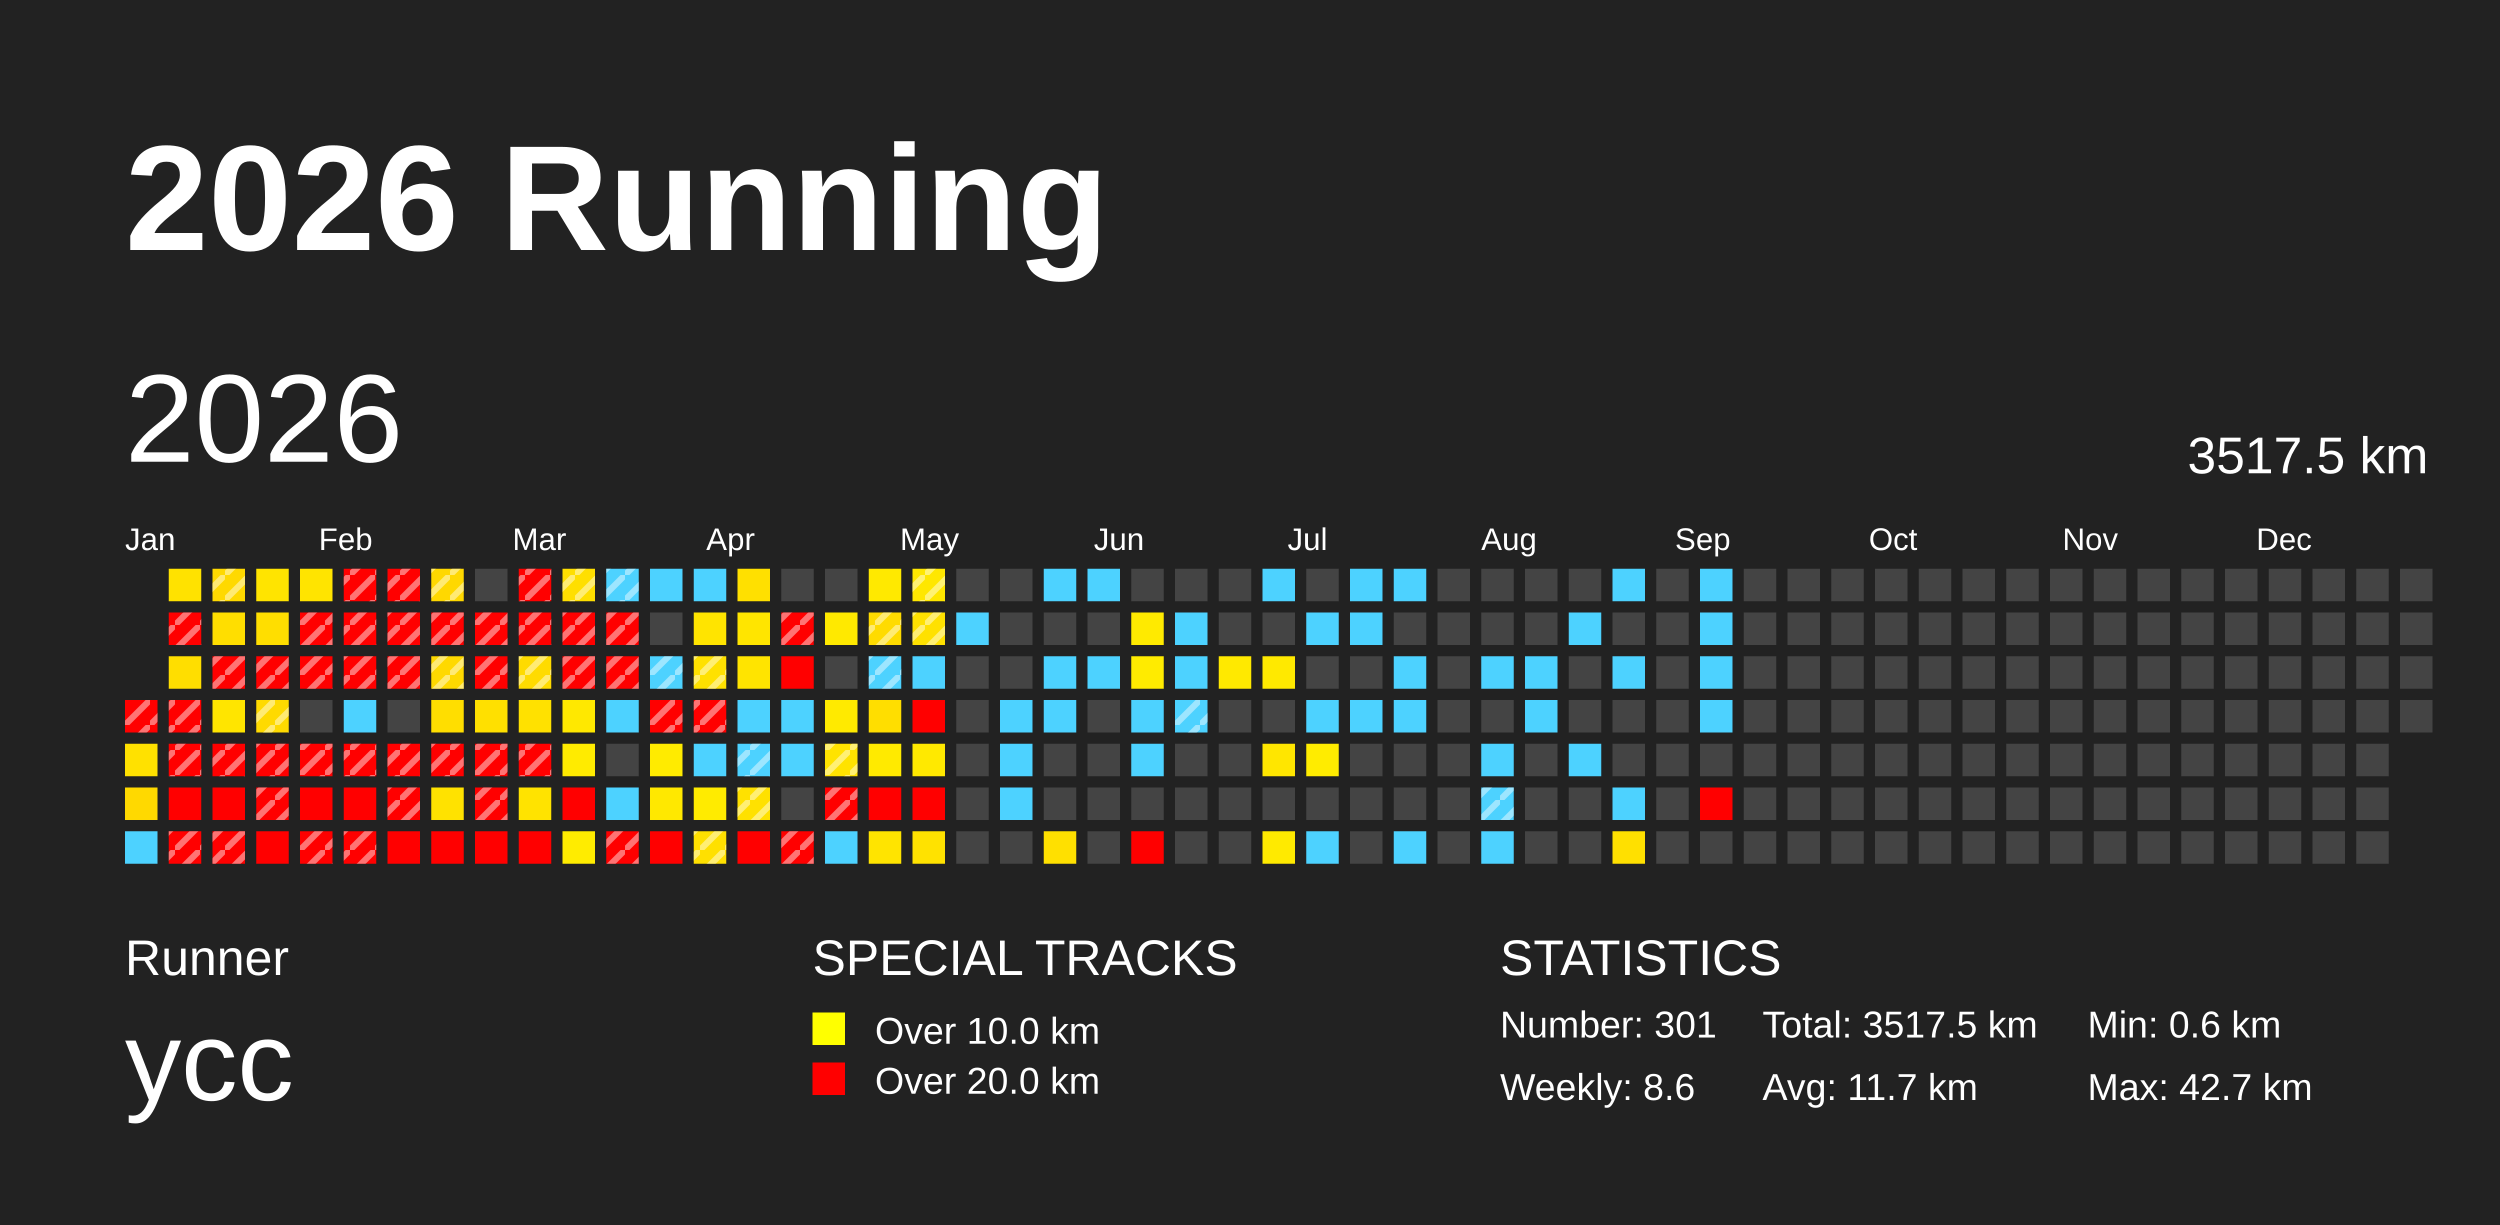
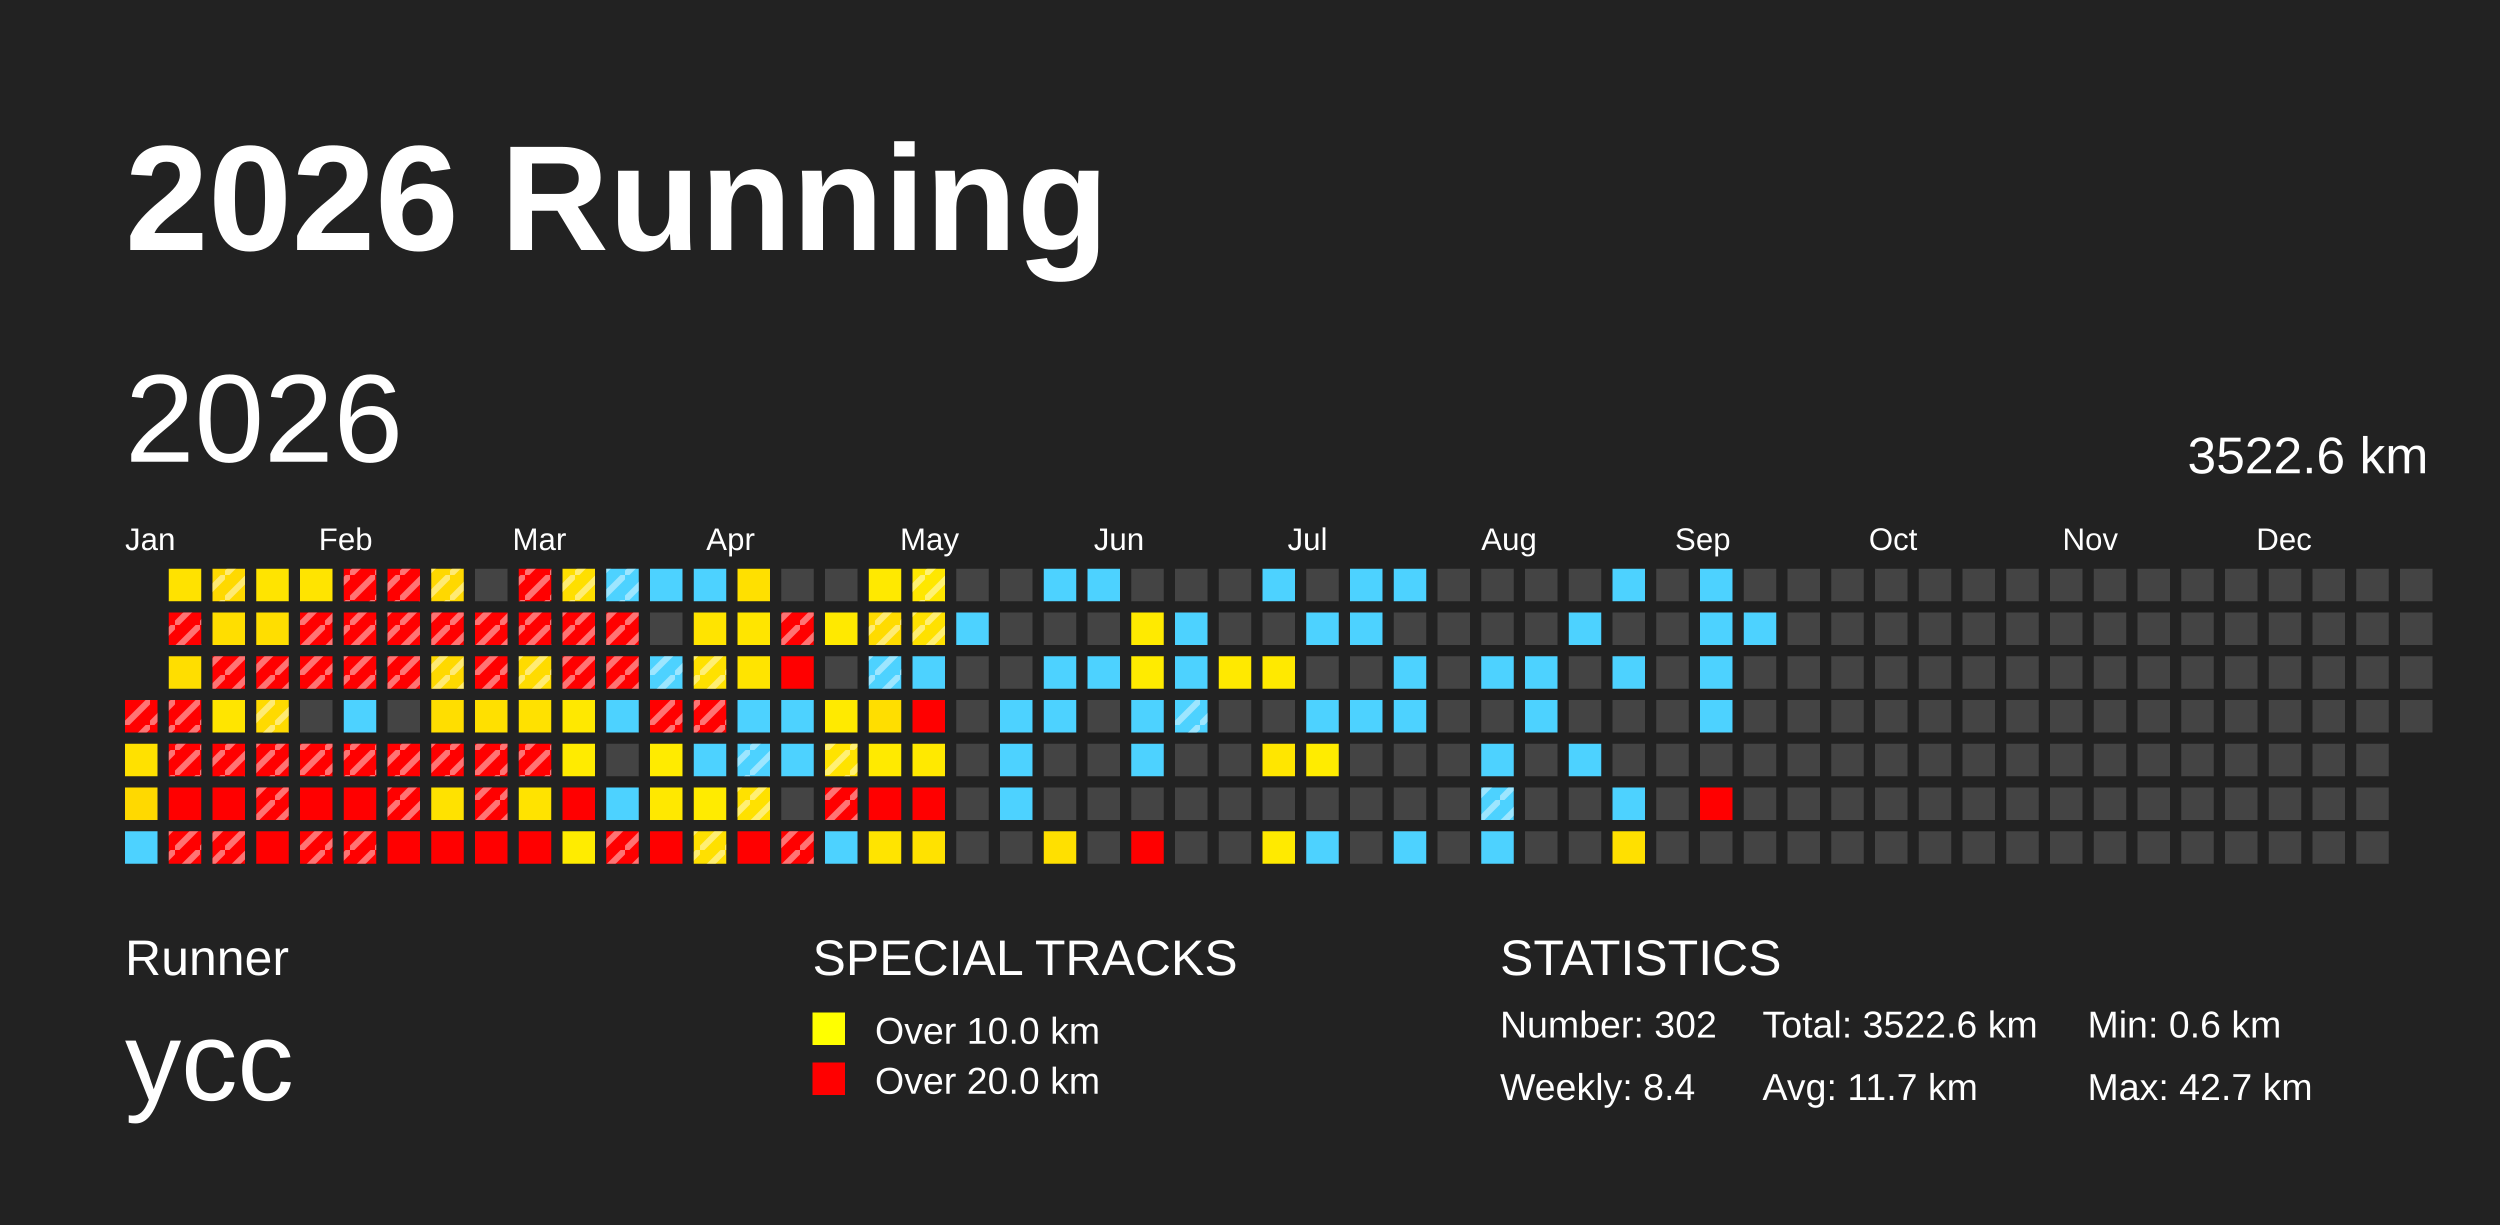
<svg xmlns="http://www.w3.org/2000/svg" baseProfile="full" height="98mm" version="1.1" viewBox="0,0,200,98" width="200mm">
  <defs>
    <pattern height="2" id="indoor-stripe" patternUnits="userSpaceOnUse" width="2">
      <line stroke="white" stroke-opacity="0.45" stroke-width="0.5" x1="0" x2="2" y1="2" y2="0" />
    </pattern>
  </defs>
  <rect fill="#222222" height="98" width="200" x="0" y="0" />
  <text fill="#FFFFFF" style="font-size:12px; font-family:Arial; font-weight:bold;" x="10" y="20">2026 Running</text>
  <text fill="#FFFFFF" style="font-size:4px; font-family:Arial" x="10" y="78">Runner</text>
  <text fill="#FFFFFF" style="font-size:9px; font-family:Arial" x="10" y="88">ycc</text>
  <text fill="#FFFFFF" style="font-size:4px; font-family:Arial" x="65" y="78">SPECIAL TRACKS</text>
  <rect fill="yellow" height="2.6" width="2.6" x="65" y="81" />
  <text fill="#FFFFFF" style="font-size:3px; font-family:Arial" x="70" y="83.5">Over 10.0 km</text>
  <rect fill="red" height="2.6" width="2.6" x="65" y="85" />
  <text fill="#FFFFFF" style="font-size:3px; font-family:Arial" x="70" y="87.5">Over 20.0 km</text>
  <text fill="#FFFFFF" style="font-size:4px; font-family:Arial" x="120" y="78">STATISTICS</text>
-   <text fill="#FFFFFF" style="font-size:3px; font-family:Arial" x="120" y="83">Number: 301</text>
-   <text fill="#FFFFFF" style="font-size:3px; font-family:Arial" x="120" y="88">Weekly: 8.6</text>
-   <text fill="#FFFFFF" style="font-size:3px; font-family:Arial" x="141" y="83">Total: 3517.5 km</text>
+   <text fill="#FFFFFF" style="font-size:3px; font-family:Arial" x="120" y="83">Number: 302</text>
+   <text fill="#FFFFFF" style="font-size:3px; font-family:Arial" x="120" y="88">Weekly: 8.4</text>
+   <text fill="#FFFFFF" style="font-size:3px; font-family:Arial" x="141" y="83">Total: 3522.6 km</text>
  <text fill="#FFFFFF" style="font-size:3px; font-family:Arial" x="141" y="88">Avg: 11.7 km</text>
  <text fill="#FFFFFF" style="font-size:3px; font-family:Arial" x="167" y="83">Min: 0.6 km</text>
  <text fill="#FFFFFF" style="font-size:3px; font-family:Arial" x="167" y="88">Max: 42.7 km</text>
  <text dominant-baseline="hanging" fill="#FFFFFF" style="font-size:10.0px; font-family:Arial;" x="10" y="30">2026</text>
-   <text dominant-baseline="hanging" fill="#FFFFFF" style="font-size:4.125px; font-family:Arial;" x="175" y="35">3517.5 km</text>
+   <text dominant-baseline="hanging" fill="#FFFFFF" style="font-size:4.125px; font-family:Arial;" x="175" y="35">3522.6 km</text>
  <text fill="#FFFFFF" style="font-size:2.5px; font-family:Arial" x="10.0" y="44">Jan</text>
  <text fill="#FFFFFF" style="font-size:2.5px; font-family:Arial" x="25.5" y="44">Feb</text>
  <text fill="#FFFFFF" style="font-size:2.5px; font-family:Arial" x="41.0" y="44">Mar</text>
  <text fill="#FFFFFF" style="font-size:2.5px; font-family:Arial" x="56.5" y="44">Apr</text>
  <text fill="#FFFFFF" style="font-size:2.5px; font-family:Arial" x="72.0" y="44">May</text>
  <text fill="#FFFFFF" style="font-size:2.5px; font-family:Arial" x="87.5" y="44">Jun</text>
  <text fill="#FFFFFF" style="font-size:2.5px; font-family:Arial" x="103.0" y="44">Jul</text>
  <text fill="#FFFFFF" style="font-size:2.5px; font-family:Arial" x="118.5" y="44">Aug</text>
  <text fill="#FFFFFF" style="font-size:2.5px; font-family:Arial" x="134.0" y="44">Sep</text>
  <text fill="#FFFFFF" style="font-size:2.5px; font-family:Arial" x="149.5" y="44">Oct</text>
  <text fill="#FFFFFF" style="font-size:2.5px; font-family:Arial" x="165.0" y="44">Nov</text>
  <text fill="#FFFFFF" style="font-size:2.5px; font-family:Arial" x="180.5" y="44">Dec</text>
  <rect fill="red" height="2.6" width="2.6" x="10.0" y="56.0" />
  <rect fill="url(#indoor-stripe)" height="2.6" width="2.6" x="10.0" y="56.0" />
  <rect fill="#ffe100" height="2.6" width="2.6" x="10.0" y="59.5" />
  <rect fill="#ffd900" height="2.6" width="2.6" x="10.0" y="63.0" />
  <rect fill="#4dd2ff" height="2.6" width="2.6" x="10.0" y="66.5" />
  <rect fill="#ffe200" height="2.6" width="2.6" x="13.5" y="45.5" />
  <rect fill="red" height="2.6" width="2.6" x="13.5" y="49.0" />
  <rect fill="url(#indoor-stripe)" height="2.6" width="2.6" x="13.5" y="49.0" />
  <rect fill="#ffde00" height="2.6" width="2.6" x="13.5" y="52.5" />
  <rect fill="red" height="2.6" width="2.6" x="13.5" y="56.0" />
  <rect fill="url(#indoor-stripe)" height="2.6" width="2.6" x="13.5" y="56.0" />
  <rect fill="red" height="2.6" width="2.6" x="13.5" y="59.5" />
  <rect fill="url(#indoor-stripe)" height="2.6" width="2.6" x="13.5" y="59.5" />
  <rect fill="red" height="2.6" width="2.6" x="13.5" y="63.0" />
  <rect fill="red" height="2.6" width="2.6" x="13.5" y="66.5" />
  <rect fill="url(#indoor-stripe)" height="2.6" width="2.6" x="13.5" y="66.5" />
  <rect fill="#ffd900" height="2.6" width="2.6" x="17.0" y="45.5" />
  <rect fill="url(#indoor-stripe)" height="2.6" width="2.6" x="17.0" y="45.5" />
  <rect fill="#ffde00" height="2.6" width="2.6" x="17.0" y="49.0" />
  <rect fill="red" height="2.6" width="2.6" x="17.0" y="52.5" />
  <rect fill="url(#indoor-stripe)" height="2.6" width="2.6" x="17.0" y="52.5" />
  <rect fill="#ffe500" height="2.6" width="2.6" x="17.0" y="56.0" />
  <rect fill="red" height="2.6" width="2.6" x="17.0" y="59.5" />
  <rect fill="url(#indoor-stripe)" height="2.6" width="2.6" x="17.0" y="59.5" />
  <rect fill="red" height="2.6" width="2.6" x="17.0" y="63.0" />
  <rect fill="red" height="2.6" width="2.6" x="17.0" y="66.5" />
  <rect fill="url(#indoor-stripe)" height="2.6" width="2.6" x="17.0" y="66.5" />
  <rect fill="#ffe400" height="2.6" width="2.6" x="20.5" y="45.5" />
  <rect fill="#ffde00" height="2.6" width="2.6" x="20.5" y="49.0" />
  <rect fill="red" height="2.6" width="2.6" x="20.5" y="52.5" />
  <rect fill="url(#indoor-stripe)" height="2.6" width="2.6" x="20.5" y="52.5" />
  <rect fill="#ffda00" height="2.6" width="2.6" x="20.5" y="56.0" />
  <rect fill="url(#indoor-stripe)" height="2.6" width="2.6" x="20.5" y="56.0" />
  <rect fill="red" height="2.6" width="2.6" x="20.5" y="59.5" />
  <rect fill="url(#indoor-stripe)" height="2.6" width="2.6" x="20.5" y="59.5" />
  <rect fill="red" height="2.6" width="2.6" x="20.5" y="63.0" />
  <rect fill="url(#indoor-stripe)" height="2.6" width="2.6" x="20.5" y="63.0" />
  <rect fill="red" height="2.6" width="2.6" x="20.5" y="66.5" />
  <rect fill="#ffe400" height="2.6" width="2.6" x="24.0" y="45.5" />
  <rect fill="red" height="2.6" width="2.6" x="24.0" y="49.0" />
  <rect fill="url(#indoor-stripe)" height="2.6" width="2.6" x="24.0" y="49.0" />
  <rect fill="red" height="2.6" width="2.6" x="24.0" y="52.5" />
  <rect fill="url(#indoor-stripe)" height="2.6" width="2.6" x="24.0" y="52.5" />
  <rect fill="#444444" height="2.6" width="2.6" x="24.0" y="56.0" />
  <rect fill="red" height="2.6" width="2.6" x="24.0" y="59.5" />
  <rect fill="url(#indoor-stripe)" height="2.6" width="2.6" x="24.0" y="59.5" />
  <rect fill="red" height="2.6" width="2.6" x="24.0" y="63.0" />
  <rect fill="red" height="2.6" width="2.6" x="24.0" y="66.5" />
  <rect fill="url(#indoor-stripe)" height="2.6" width="2.6" x="24.0" y="66.5" />
  <rect fill="red" height="2.6" width="2.6" x="27.5" y="45.5" />
  <rect fill="url(#indoor-stripe)" height="2.6" width="2.6" x="27.5" y="45.5" />
  <rect fill="red" height="2.6" width="2.6" x="27.5" y="49.0" />
  <rect fill="url(#indoor-stripe)" height="2.6" width="2.6" x="27.5" y="49.0" />
  <rect fill="red" height="2.6" width="2.6" x="27.5" y="52.5" />
  <rect fill="url(#indoor-stripe)" height="2.6" width="2.6" x="27.5" y="52.5" />
  <rect fill="#4dd2ff" height="2.6" width="2.6" x="27.5" y="56.0" />
  <rect fill="red" height="2.6" width="2.6" x="27.5" y="59.5" />
  <rect fill="url(#indoor-stripe)" height="2.6" width="2.6" x="27.5" y="59.5" />
  <rect fill="red" height="2.6" width="2.6" x="27.5" y="63.0" />
  <rect fill="red" height="2.6" width="2.6" x="27.5" y="66.5" />
  <rect fill="url(#indoor-stripe)" height="2.6" width="2.6" x="27.5" y="66.5" />
  <rect fill="red" height="2.6" width="2.6" x="31.0" y="45.5" />
  <rect fill="url(#indoor-stripe)" height="2.6" width="2.6" x="31.0" y="45.5" />
  <rect fill="red" height="2.6" width="2.6" x="31.0" y="49.0" />
  <rect fill="url(#indoor-stripe)" height="2.6" width="2.6" x="31.0" y="49.0" />
  <rect fill="red" height="2.6" width="2.6" x="31.0" y="52.5" />
  <rect fill="url(#indoor-stripe)" height="2.6" width="2.6" x="31.0" y="52.5" />
  <rect fill="#444444" height="2.6" width="2.6" x="31.0" y="56.0" />
  <rect fill="red" height="2.6" width="2.6" x="31.0" y="59.5" />
  <rect fill="url(#indoor-stripe)" height="2.6" width="2.6" x="31.0" y="59.5" />
  <rect fill="red" height="2.6" width="2.6" x="31.0" y="63.0" />
  <rect fill="url(#indoor-stripe)" height="2.6" width="2.6" x="31.0" y="63.0" />
  <rect fill="red" height="2.6" width="2.6" x="31.0" y="66.5" />
  <rect fill="#ffd800" height="2.6" width="2.6" x="34.5" y="45.5" />
  <rect fill="url(#indoor-stripe)" height="2.6" width="2.6" x="34.5" y="45.5" />
  <rect fill="red" height="2.6" width="2.6" x="34.5" y="49.0" />
  <rect fill="url(#indoor-stripe)" height="2.6" width="2.6" x="34.5" y="49.0" />
  <rect fill="#ffd900" height="2.6" width="2.6" x="34.5" y="52.5" />
  <rect fill="url(#indoor-stripe)" height="2.6" width="2.6" x="34.5" y="52.5" />
  <rect fill="#ffde00" height="2.6" width="2.6" x="34.5" y="56.0" />
  <rect fill="red" height="2.6" width="2.6" x="34.5" y="59.5" />
  <rect fill="url(#indoor-stripe)" height="2.6" width="2.6" x="34.5" y="59.5" />
  <rect fill="#ffe200" height="2.6" width="2.6" x="34.5" y="63.0" />
  <rect fill="red" height="2.6" width="2.6" x="34.5" y="66.5" />
  <rect fill="#444444" height="2.6" width="2.6" x="38.0" y="45.5" />
  <rect fill="red" height="2.6" width="2.6" x="38.0" y="49.0" />
  <rect fill="url(#indoor-stripe)" height="2.6" width="2.6" x="38.0" y="49.0" />
  <rect fill="red" height="2.6" width="2.6" x="38.0" y="52.5" />
  <rect fill="url(#indoor-stripe)" height="2.6" width="2.6" x="38.0" y="52.5" />
  <rect fill="#ffe000" height="2.6" width="2.6" x="38.0" y="56.0" />
  <rect fill="red" height="2.6" width="2.6" x="38.0" y="59.5" />
  <rect fill="url(#indoor-stripe)" height="2.6" width="2.6" x="38.0" y="59.5" />
  <rect fill="red" height="2.6" width="2.6" x="38.0" y="63.0" />
  <rect fill="url(#indoor-stripe)" height="2.6" width="2.6" x="38.0" y="63.0" />
  <rect fill="red" height="2.6" width="2.6" x="38.0" y="66.5" />
  <rect fill="red" height="2.6" width="2.6" x="41.5" y="45.5" />
  <rect fill="url(#indoor-stripe)" height="2.6" width="2.6" x="41.5" y="45.5" />
  <rect fill="red" height="2.6" width="2.6" x="41.5" y="49.0" />
  <rect fill="url(#indoor-stripe)" height="2.6" width="2.6" x="41.5" y="49.0" />
  <rect fill="#ffdb00" height="2.6" width="2.6" x="41.5" y="52.5" />
  <rect fill="url(#indoor-stripe)" height="2.6" width="2.6" x="41.5" y="52.5" />
  <rect fill="#ffe100" height="2.6" width="2.6" x="41.5" y="56.0" />
  <rect fill="red" height="2.6" width="2.6" x="41.5" y="59.5" />
  <rect fill="url(#indoor-stripe)" height="2.6" width="2.6" x="41.5" y="59.5" />
  <rect fill="#ffe300" height="2.6" width="2.6" x="41.5" y="63.0" />
  <rect fill="red" height="2.6" width="2.6" x="41.5" y="66.5" />
  <rect fill="#ffdf00" height="2.6" width="2.6" x="45.0" y="45.5" />
  <rect fill="url(#indoor-stripe)" height="2.6" width="2.6" x="45.0" y="45.5" />
  <rect fill="red" height="2.6" width="2.6" x="45.0" y="49.0" />
  <rect fill="url(#indoor-stripe)" height="2.6" width="2.6" x="45.0" y="49.0" />
  <rect fill="red" height="2.6" width="2.6" x="45.0" y="52.5" />
  <rect fill="url(#indoor-stripe)" height="2.6" width="2.6" x="45.0" y="52.5" />
  <rect fill="#ffe800" height="2.6" width="2.6" x="45.0" y="56.0" />
  <rect fill="#ffeb00" height="2.6" width="2.6" x="45.0" y="59.5" />
  <rect fill="red" height="2.6" width="2.6" x="45.0" y="63.0" />
  <rect fill="#ffec00" height="2.6" width="2.6" x="45.0" y="66.5" />
  <rect fill="#4dd2ff" height="2.6" width="2.6" x="48.5" y="45.5" />
  <rect fill="url(#indoor-stripe)" height="2.6" width="2.6" x="48.5" y="45.5" />
  <rect fill="red" height="2.6" width="2.6" x="48.5" y="49.0" />
  <rect fill="url(#indoor-stripe)" height="2.6" width="2.6" x="48.5" y="49.0" />
  <rect fill="red" height="2.6" width="2.6" x="48.5" y="52.5" />
  <rect fill="url(#indoor-stripe)" height="2.6" width="2.6" x="48.5" y="52.5" />
  <rect fill="#4dd2ff" height="2.6" width="2.6" x="48.5" y="56.0" />
  <rect fill="#444444" height="2.6" width="2.6" x="48.5" y="59.5" />
  <rect fill="#4dd2ff" height="2.6" width="2.6" x="48.5" y="63.0" />
  <rect fill="red" height="2.6" width="2.6" x="48.5" y="66.5" />
  <rect fill="url(#indoor-stripe)" height="2.6" width="2.6" x="48.5" y="66.5" />
  <rect fill="#4dd2ff" height="2.6" width="2.6" x="52.0" y="45.5" />
  <rect fill="#444444" height="2.6" width="2.6" x="52.0" y="49.0" />
  <rect fill="#4dd2ff" height="2.6" width="2.6" x="52.0" y="52.5" />
  <rect fill="url(#indoor-stripe)" height="2.6" width="2.6" x="52.0" y="52.5" />
  <rect fill="red" height="2.6" width="2.6" x="52.0" y="56.0" />
  <rect fill="url(#indoor-stripe)" height="2.6" width="2.6" x="52.0" y="56.0" />
  <rect fill="#ffeb00" height="2.6" width="2.6" x="52.0" y="59.5" />
  <rect fill="#ffe800" height="2.6" width="2.6" x="52.0" y="63.0" />
  <rect fill="red" height="2.6" width="2.6" x="52.0" y="66.5" />
  <rect fill="#4dd2ff" height="2.6" width="2.6" x="55.5" y="45.5" />
  <rect fill="#ffe400" height="2.6" width="2.6" x="55.5" y="49.0" />
  <rect fill="#ffe100" height="2.6" width="2.6" x="55.5" y="52.5" />
  <rect fill="url(#indoor-stripe)" height="2.6" width="2.6" x="55.5" y="52.5" />
  <rect fill="red" height="2.6" width="2.6" x="55.5" y="56.0" />
  <rect fill="url(#indoor-stripe)" height="2.6" width="2.6" x="55.5" y="56.0" />
  <rect fill="#4dd2ff" height="2.6" width="2.6" x="55.5" y="59.5" />
  <rect fill="#ffeb00" height="2.6" width="2.6" x="55.5" y="63.0" />
  <rect fill="#ffe000" height="2.6" width="2.6" x="55.5" y="66.5" />
  <rect fill="url(#indoor-stripe)" height="2.6" width="2.6" x="55.5" y="66.5" />
  <rect fill="#ffe000" height="2.6" width="2.6" x="59.0" y="45.5" />
  <rect fill="#ffe500" height="2.6" width="2.6" x="59.0" y="49.0" />
  <rect fill="#ffe400" height="2.6" width="2.6" x="59.0" y="52.5" />
  <rect fill="#4dd2ff" height="2.6" width="2.6" x="59.0" y="56.0" />
  <rect fill="#4dd2ff" height="2.6" width="2.6" x="59.0" y="59.5" />
  <rect fill="url(#indoor-stripe)" height="2.6" width="2.6" x="59.0" y="59.5" />
  <rect fill="#ffe100" height="2.6" width="2.6" x="59.0" y="63.0" />
  <rect fill="url(#indoor-stripe)" height="2.6" width="2.6" x="59.0" y="63.0" />
  <rect fill="red" height="2.6" width="2.6" x="59.0" y="66.5" />
  <rect fill="#444444" height="2.6" width="2.6" x="62.5" y="45.5" />
  <rect fill="red" height="2.6" width="2.6" x="62.5" y="49.0" />
  <rect fill="url(#indoor-stripe)" height="2.6" width="2.6" x="62.5" y="49.0" />
  <rect fill="red" height="2.6" width="2.6" x="62.5" y="52.5" />
  <rect fill="#4dd2ff" height="2.6" width="2.6" x="62.5" y="56.0" />
  <rect fill="#4dd2ff" height="2.6" width="2.6" x="62.5" y="59.5" />
  <rect fill="#444444" height="2.6" width="2.6" x="62.5" y="63.0" />
  <rect fill="red" height="2.6" width="2.6" x="62.5" y="66.5" />
  <rect fill="url(#indoor-stripe)" height="2.6" width="2.6" x="62.5" y="66.5" />
  <rect fill="#444444" height="2.6" width="2.6" x="66.0" y="45.5" />
  <rect fill="#ffe900" height="2.6" width="2.6" x="66.0" y="49.0" />
  <rect fill="#444444" height="2.6" width="2.6" x="66.0" y="52.5" />
  <rect fill="#ffea00" height="2.6" width="2.6" x="66.0" y="56.0" />
  <rect fill="#ffe300" height="2.6" width="2.6" x="66.0" y="59.5" />
  <rect fill="url(#indoor-stripe)" height="2.6" width="2.6" x="66.0" y="59.5" />
  <rect fill="red" height="2.6" width="2.6" x="66.0" y="63.0" />
  <rect fill="url(#indoor-stripe)" height="2.6" width="2.6" x="66.0" y="63.0" />
  <rect fill="#4dd2ff" height="2.6" width="2.6" x="66.0" y="66.5" />
  <rect fill="#ffe900" height="2.6" width="2.6" x="69.5" y="45.5" />
  <rect fill="#ffdb00" height="2.6" width="2.6" x="69.5" y="49.0" />
  <rect fill="url(#indoor-stripe)" height="2.6" width="2.6" x="69.5" y="49.0" />
  <rect fill="#4dd2ff" height="2.6" width="2.6" x="69.5" y="52.5" />
  <rect fill="url(#indoor-stripe)" height="2.6" width="2.6" x="69.5" y="52.5" />
  <rect fill="#ffde00" height="2.6" width="2.6" x="69.5" y="56.0" />
  <rect fill="#ffea00" height="2.6" width="2.6" x="69.5" y="59.5" />
  <rect fill="red" height="2.6" width="2.6" x="69.5" y="63.0" />
  <rect fill="#ffe400" height="2.6" width="2.6" x="69.5" y="66.5" />
  <rect fill="#ffe700" height="2.6" width="2.6" x="73.0" y="45.5" />
  <rect fill="url(#indoor-stripe)" height="2.6" width="2.6" x="73.0" y="45.5" />
  <rect fill="#ffe100" height="2.6" width="2.6" x="73.0" y="49.0" />
  <rect fill="url(#indoor-stripe)" height="2.6" width="2.6" x="73.0" y="49.0" />
  <rect fill="#4dd2ff" height="2.6" width="2.6" x="73.0" y="52.5" />
  <rect fill="red" height="2.6" width="2.6" x="73.0" y="56.0" />
  <rect fill="#ffe900" height="2.6" width="2.6" x="73.0" y="59.5" />
  <rect fill="red" height="2.6" width="2.6" x="73.0" y="63.0" />
  <rect fill="#ffe200" height="2.6" width="2.6" x="73.0" y="66.5" />
  <rect fill="#444444" height="2.6" width="2.6" x="76.5" y="45.5" />
  <rect fill="#4dd2ff" height="2.6" width="2.6" x="76.5" y="49.0" />
  <rect fill="#444444" height="2.6" width="2.6" x="76.5" y="52.5" />
  <rect fill="#444444" height="2.6" width="2.6" x="76.5" y="56.0" />
  <rect fill="#444444" height="2.6" width="2.6" x="76.5" y="59.5" />
  <rect fill="#444444" height="2.6" width="2.6" x="76.5" y="63.0" />
  <rect fill="#444444" height="2.6" width="2.6" x="76.5" y="66.5" />
  <rect fill="#444444" height="2.6" width="2.6" x="80.0" y="45.5" />
  <rect fill="#444444" height="2.6" width="2.6" x="80.0" y="49.0" />
  <rect fill="#444444" height="2.6" width="2.6" x="80.0" y="52.5" />
  <rect fill="#4dd2ff" height="2.6" width="2.6" x="80.0" y="56.0" />
  <rect fill="#4dd2ff" height="2.6" width="2.6" x="80.0" y="59.5" />
  <rect fill="#4dd2ff" height="2.6" width="2.6" x="80.0" y="63.0" />
  <rect fill="#444444" height="2.6" width="2.6" x="80.0" y="66.5" />
  <rect fill="#4dd2ff" height="2.6" width="2.6" x="83.5" y="45.5" />
  <rect fill="#444444" height="2.6" width="2.6" x="83.5" y="49.0" />
  <rect fill="#4dd2ff" height="2.6" width="2.6" x="83.5" y="52.5" />
  <rect fill="#4dd2ff" height="2.6" width="2.6" x="83.5" y="56.0" />
  <rect fill="#444444" height="2.6" width="2.6" x="83.5" y="59.5" />
  <rect fill="#444444" height="2.6" width="2.6" x="83.5" y="63.0" />
  <rect fill="#ffe000" height="2.6" width="2.6" x="83.5" y="66.5" />
  <rect fill="#4dd2ff" height="2.6" width="2.6" x="87.0" y="45.5" />
  <rect fill="#444444" height="2.6" width="2.6" x="87.0" y="49.0" />
  <rect fill="#4dd2ff" height="2.6" width="2.6" x="87.0" y="52.5" />
  <rect fill="#444444" height="2.6" width="2.6" x="87.0" y="56.0" />
  <rect fill="#444444" height="2.6" width="2.6" x="87.0" y="59.5" />
  <rect fill="#444444" height="2.6" width="2.6" x="87.0" y="63.0" />
  <rect fill="#444444" height="2.6" width="2.6" x="87.0" y="66.5" />
  <rect fill="#444444" height="2.6" width="2.6" x="90.5" y="45.5" />
  <rect fill="#ffea00" height="2.6" width="2.6" x="90.5" y="49.0" />
  <rect fill="#ffeb00" height="2.6" width="2.6" x="90.5" y="52.5" />
  <rect fill="#4dd2ff" height="2.6" width="2.6" x="90.5" y="56.0" />
  <rect fill="#4dd2ff" height="2.6" width="2.6" x="90.5" y="59.5" />
  <rect fill="#444444" height="2.6" width="2.6" x="90.5" y="63.0" />
  <rect fill="red" height="2.6" width="2.6" x="90.5" y="66.5" />
  <rect fill="#444444" height="2.6" width="2.6" x="94.0" y="45.5" />
  <rect fill="#4dd2ff" height="2.6" width="2.6" x="94.0" y="49.0" />
  <rect fill="#4dd2ff" height="2.6" width="2.6" x="94.0" y="52.5" />
  <rect fill="#4dd2ff" height="2.6" width="2.6" x="94.0" y="56.0" />
  <rect fill="url(#indoor-stripe)" height="2.6" width="2.6" x="94.0" y="56.0" />
  <rect fill="#444444" height="2.6" width="2.6" x="94.0" y="59.5" />
  <rect fill="#444444" height="2.6" width="2.6" x="94.0" y="63.0" />
  <rect fill="#444444" height="2.6" width="2.6" x="94.0" y="66.5" />
  <rect fill="#444444" height="2.6" width="2.6" x="97.5" y="45.5" />
  <rect fill="#444444" height="2.6" width="2.6" x="97.5" y="49.0" />
  <rect fill="#ffe900" height="2.6" width="2.6" x="97.5" y="52.5" />
  <rect fill="#444444" height="2.6" width="2.6" x="97.5" y="56.0" />
  <rect fill="#444444" height="2.6" width="2.6" x="97.5" y="59.5" />
  <rect fill="#444444" height="2.6" width="2.6" x="97.5" y="63.0" />
  <rect fill="#444444" height="2.6" width="2.6" x="97.5" y="66.5" />
  <rect fill="#4dd2ff" height="2.6" width="2.6" x="101.0" y="45.5" />
  <rect fill="#444444" height="2.6" width="2.6" x="101.0" y="49.0" />
  <rect fill="#ffe900" height="2.6" width="2.6" x="101.0" y="52.5" />
  <rect fill="#444444" height="2.6" width="2.6" x="101.0" y="56.0" />
  <rect fill="#ffe600" height="2.6" width="2.6" x="101.0" y="59.5" />
  <rect fill="#444444" height="2.6" width="2.6" x="101.0" y="63.0" />
  <rect fill="#ffea00" height="2.6" width="2.6" x="101.0" y="66.5" />
  <rect fill="#444444" height="2.6" width="2.6" x="104.5" y="45.5" />
  <rect fill="#4dd2ff" height="2.6" width="2.6" x="104.5" y="49.0" />
  <rect fill="#444444" height="2.6" width="2.6" x="104.5" y="52.5" />
  <rect fill="#4dd2ff" height="2.6" width="2.6" x="104.5" y="56.0" />
  <rect fill="#ffec00" height="2.6" width="2.6" x="104.5" y="59.5" />
  <rect fill="#444444" height="2.6" width="2.6" x="104.5" y="63.0" />
  <rect fill="#4dd2ff" height="2.6" width="2.6" x="104.5" y="66.5" />
  <rect fill="#4dd2ff" height="2.6" width="2.6" x="108.0" y="45.5" />
  <rect fill="#4dd2ff" height="2.6" width="2.6" x="108.0" y="49.0" />
  <rect fill="#444444" height="2.6" width="2.6" x="108.0" y="52.5" />
  <rect fill="#4dd2ff" height="2.6" width="2.6" x="108.0" y="56.0" />
  <rect fill="#444444" height="2.6" width="2.6" x="108.0" y="59.5" />
  <rect fill="#444444" height="2.6" width="2.6" x="108.0" y="63.0" />
  <rect fill="#444444" height="2.6" width="2.6" x="108.0" y="66.5" />
  <rect fill="#4dd2ff" height="2.6" width="2.6" x="111.5" y="45.5" />
  <rect fill="#444444" height="2.6" width="2.6" x="111.5" y="49.0" />
  <rect fill="#4dd2ff" height="2.6" width="2.6" x="111.5" y="52.5" />
  <rect fill="#4dd2ff" height="2.6" width="2.6" x="111.5" y="56.0" />
  <rect fill="#444444" height="2.6" width="2.6" x="111.5" y="59.5" />
  <rect fill="#444444" height="2.6" width="2.6" x="111.5" y="63.0" />
  <rect fill="#4dd2ff" height="2.6" width="2.6" x="111.5" y="66.5" />
  <rect fill="#444444" height="2.6" width="2.6" x="115.0" y="45.5" />
  <rect fill="#444444" height="2.6" width="2.6" x="115.0" y="49.0" />
  <rect fill="#444444" height="2.6" width="2.6" x="115.0" y="52.5" />
  <rect fill="#444444" height="2.6" width="2.6" x="115.0" y="56.0" />
  <rect fill="#444444" height="2.6" width="2.6" x="115.0" y="59.5" />
  <rect fill="#444444" height="2.6" width="2.6" x="115.0" y="63.0" />
  <rect fill="#444444" height="2.6" width="2.6" x="115.0" y="66.5" />
  <rect fill="#444444" height="2.6" width="2.6" x="118.5" y="45.5" />
  <rect fill="#444444" height="2.6" width="2.6" x="118.5" y="49.0" />
  <rect fill="#4dd2ff" height="2.6" width="2.6" x="118.5" y="52.5" />
  <rect fill="#444444" height="2.6" width="2.6" x="118.5" y="56.0" />
  <rect fill="#4dd2ff" height="2.6" width="2.6" x="118.5" y="59.5" />
  <rect fill="#4dd2ff" height="2.6" width="2.6" x="118.5" y="63.0" />
  <rect fill="url(#indoor-stripe)" height="2.6" width="2.6" x="118.5" y="63.0" />
  <rect fill="#4dd2ff" height="2.6" width="2.6" x="118.5" y="66.5" />
  <rect fill="#444444" height="2.6" width="2.6" x="122.0" y="45.5" />
  <rect fill="#444444" height="2.6" width="2.6" x="122.0" y="49.0" />
  <rect fill="#4dd2ff" height="2.6" width="2.6" x="122.0" y="52.5" />
  <rect fill="#4dd2ff" height="2.6" width="2.6" x="122.0" y="56.0" />
  <rect fill="#444444" height="2.6" width="2.6" x="122.0" y="59.5" />
  <rect fill="#444444" height="2.6" width="2.6" x="122.0" y="63.0" />
  <rect fill="#444444" height="2.6" width="2.6" x="122.0" y="66.5" />
  <rect fill="#444444" height="2.6" width="2.6" x="125.5" y="45.5" />
  <rect fill="#4dd2ff" height="2.6" width="2.6" x="125.5" y="49.0" />
  <rect fill="#444444" height="2.6" width="2.6" x="125.5" y="52.5" />
  <rect fill="#444444" height="2.6" width="2.6" x="125.5" y="56.0" />
  <rect fill="#4dd2ff" height="2.6" width="2.6" x="125.5" y="59.5" />
  <rect fill="#444444" height="2.6" width="2.6" x="125.5" y="63.0" />
  <rect fill="#444444" height="2.6" width="2.6" x="125.5" y="66.5" />
  <rect fill="#4dd2ff" height="2.6" width="2.6" x="129.0" y="45.5" />
  <rect fill="#444444" height="2.6" width="2.6" x="129.0" y="49.0" />
  <rect fill="#4dd2ff" height="2.6" width="2.6" x="129.0" y="52.5" />
  <rect fill="#444444" height="2.6" width="2.6" x="129.0" y="56.0" />
  <rect fill="#444444" height="2.6" width="2.6" x="129.0" y="59.5" />
  <rect fill="#4dd2ff" height="2.6" width="2.6" x="129.0" y="63.0" />
  <rect fill="#ffe000" height="2.6" width="2.6" x="129.0" y="66.5" />
  <rect fill="#444444" height="2.6" width="2.6" x="132.5" y="45.5" />
  <rect fill="#444444" height="2.6" width="2.6" x="132.5" y="49.0" />
  <rect fill="#444444" height="2.6" width="2.6" x="132.5" y="52.5" />
  <rect fill="#444444" height="2.6" width="2.6" x="132.5" y="56.0" />
  <rect fill="#444444" height="2.6" width="2.6" x="132.5" y="59.5" />
  <rect fill="#444444" height="2.6" width="2.6" x="132.5" y="63.0" />
  <rect fill="#444444" height="2.6" width="2.6" x="132.5" y="66.5" />
  <rect fill="#4dd2ff" height="2.6" width="2.6" x="136.0" y="45.5" />
  <rect fill="#4dd2ff" height="2.6" width="2.6" x="136.0" y="49.0" />
  <rect fill="#4dd2ff" height="2.6" width="2.6" x="136.0" y="52.5" />
  <rect fill="#4dd2ff" height="2.6" width="2.6" x="136.0" y="56.0" />
  <rect fill="#444444" height="2.6" width="2.6" x="136.0" y="59.5" />
  <rect fill="red" height="2.6" width="2.6" x="136.0" y="63.0" />
  <rect fill="#444444" height="2.6" width="2.6" x="136.0" y="66.5" />
  <rect fill="#444444" height="2.6" width="2.6" x="139.5" y="45.5" />
-   <rect fill="#444444" height="2.6" width="2.6" x="139.5" y="49.0" />
+   <rect fill="#4dd2ff" height="2.6" width="2.6" x="139.5" y="49.0" />
  <rect fill="#444444" height="2.6" width="2.6" x="139.5" y="52.5" />
  <rect fill="#444444" height="2.6" width="2.6" x="139.5" y="56.0" />
  <rect fill="#444444" height="2.6" width="2.6" x="139.5" y="59.5" />
  <rect fill="#444444" height="2.6" width="2.6" x="139.5" y="63.0" />
  <rect fill="#444444" height="2.6" width="2.6" x="139.5" y="66.5" />
  <rect fill="#444444" height="2.6" width="2.6" x="143.0" y="45.5" />
  <rect fill="#444444" height="2.6" width="2.6" x="143.0" y="49.0" />
  <rect fill="#444444" height="2.6" width="2.6" x="143.0" y="52.5" />
  <rect fill="#444444" height="2.6" width="2.6" x="143.0" y="56.0" />
  <rect fill="#444444" height="2.6" width="2.6" x="143.0" y="59.5" />
  <rect fill="#444444" height="2.6" width="2.6" x="143.0" y="63.0" />
  <rect fill="#444444" height="2.6" width="2.6" x="143.0" y="66.5" />
  <rect fill="#444444" height="2.6" width="2.6" x="146.5" y="45.5" />
  <rect fill="#444444" height="2.6" width="2.6" x="146.5" y="49.0" />
  <rect fill="#444444" height="2.6" width="2.6" x="146.5" y="52.5" />
  <rect fill="#444444" height="2.6" width="2.6" x="146.5" y="56.0" />
  <rect fill="#444444" height="2.6" width="2.6" x="146.5" y="59.5" />
  <rect fill="#444444" height="2.6" width="2.6" x="146.5" y="63.0" />
  <rect fill="#444444" height="2.6" width="2.6" x="146.5" y="66.5" />
  <rect fill="#444444" height="2.6" width="2.6" x="150.0" y="45.5" />
  <rect fill="#444444" height="2.6" width="2.6" x="150.0" y="49.0" />
  <rect fill="#444444" height="2.6" width="2.6" x="150.0" y="52.5" />
  <rect fill="#444444" height="2.6" width="2.6" x="150.0" y="56.0" />
  <rect fill="#444444" height="2.6" width="2.6" x="150.0" y="59.5" />
  <rect fill="#444444" height="2.6" width="2.6" x="150.0" y="63.0" />
  <rect fill="#444444" height="2.6" width="2.6" x="150.0" y="66.5" />
  <rect fill="#444444" height="2.6" width="2.6" x="153.5" y="45.5" />
  <rect fill="#444444" height="2.6" width="2.6" x="153.5" y="49.0" />
  <rect fill="#444444" height="2.6" width="2.6" x="153.5" y="52.5" />
  <rect fill="#444444" height="2.6" width="2.6" x="153.5" y="56.0" />
  <rect fill="#444444" height="2.6" width="2.6" x="153.5" y="59.5" />
  <rect fill="#444444" height="2.6" width="2.6" x="153.5" y="63.0" />
  <rect fill="#444444" height="2.6" width="2.6" x="153.5" y="66.5" />
  <rect fill="#444444" height="2.6" width="2.6" x="157.0" y="45.5" />
  <rect fill="#444444" height="2.6" width="2.6" x="157.0" y="49.0" />
  <rect fill="#444444" height="2.6" width="2.6" x="157.0" y="52.5" />
  <rect fill="#444444" height="2.6" width="2.6" x="157.0" y="56.0" />
  <rect fill="#444444" height="2.6" width="2.6" x="157.0" y="59.5" />
  <rect fill="#444444" height="2.6" width="2.6" x="157.0" y="63.0" />
  <rect fill="#444444" height="2.6" width="2.6" x="157.0" y="66.5" />
  <rect fill="#444444" height="2.6" width="2.6" x="160.5" y="45.5" />
  <rect fill="#444444" height="2.6" width="2.6" x="160.5" y="49.0" />
  <rect fill="#444444" height="2.6" width="2.6" x="160.5" y="52.5" />
  <rect fill="#444444" height="2.6" width="2.6" x="160.5" y="56.0" />
  <rect fill="#444444" height="2.6" width="2.6" x="160.5" y="59.5" />
  <rect fill="#444444" height="2.6" width="2.6" x="160.5" y="63.0" />
  <rect fill="#444444" height="2.6" width="2.6" x="160.5" y="66.5" />
  <rect fill="#444444" height="2.6" width="2.6" x="164.0" y="45.5" />
  <rect fill="#444444" height="2.6" width="2.6" x="164.0" y="49.0" />
  <rect fill="#444444" height="2.6" width="2.6" x="164.0" y="52.5" />
  <rect fill="#444444" height="2.6" width="2.6" x="164.0" y="56.0" />
  <rect fill="#444444" height="2.6" width="2.6" x="164.0" y="59.5" />
  <rect fill="#444444" height="2.6" width="2.6" x="164.0" y="63.0" />
  <rect fill="#444444" height="2.6" width="2.6" x="164.0" y="66.5" />
  <rect fill="#444444" height="2.6" width="2.6" x="167.5" y="45.5" />
  <rect fill="#444444" height="2.6" width="2.6" x="167.5" y="49.0" />
  <rect fill="#444444" height="2.6" width="2.6" x="167.5" y="52.5" />
  <rect fill="#444444" height="2.6" width="2.6" x="167.5" y="56.0" />
  <rect fill="#444444" height="2.6" width="2.6" x="167.5" y="59.5" />
  <rect fill="#444444" height="2.6" width="2.6" x="167.5" y="63.0" />
  <rect fill="#444444" height="2.6" width="2.6" x="167.5" y="66.5" />
  <rect fill="#444444" height="2.6" width="2.6" x="171.0" y="45.5" />
  <rect fill="#444444" height="2.6" width="2.6" x="171.0" y="49.0" />
  <rect fill="#444444" height="2.6" width="2.6" x="171.0" y="52.5" />
  <rect fill="#444444" height="2.6" width="2.6" x="171.0" y="56.0" />
  <rect fill="#444444" height="2.6" width="2.6" x="171.0" y="59.5" />
  <rect fill="#444444" height="2.6" width="2.6" x="171.0" y="63.0" />
  <rect fill="#444444" height="2.6" width="2.6" x="171.0" y="66.5" />
  <rect fill="#444444" height="2.6" width="2.6" x="174.5" y="45.5" />
  <rect fill="#444444" height="2.6" width="2.6" x="174.5" y="49.0" />
  <rect fill="#444444" height="2.6" width="2.6" x="174.5" y="52.5" />
  <rect fill="#444444" height="2.6" width="2.6" x="174.5" y="56.0" />
  <rect fill="#444444" height="2.6" width="2.6" x="174.5" y="59.5" />
  <rect fill="#444444" height="2.6" width="2.6" x="174.5" y="63.0" />
  <rect fill="#444444" height="2.6" width="2.6" x="174.5" y="66.5" />
  <rect fill="#444444" height="2.6" width="2.6" x="178.0" y="45.5" />
  <rect fill="#444444" height="2.6" width="2.6" x="178.0" y="49.0" />
  <rect fill="#444444" height="2.6" width="2.6" x="178.0" y="52.5" />
  <rect fill="#444444" height="2.6" width="2.6" x="178.0" y="56.0" />
  <rect fill="#444444" height="2.6" width="2.6" x="178.0" y="59.5" />
  <rect fill="#444444" height="2.6" width="2.6" x="178.0" y="63.0" />
  <rect fill="#444444" height="2.6" width="2.6" x="178.0" y="66.5" />
  <rect fill="#444444" height="2.6" width="2.6" x="181.5" y="45.5" />
  <rect fill="#444444" height="2.6" width="2.6" x="181.5" y="49.0" />
  <rect fill="#444444" height="2.6" width="2.6" x="181.5" y="52.5" />
  <rect fill="#444444" height="2.6" width="2.6" x="181.5" y="56.0" />
  <rect fill="#444444" height="2.6" width="2.6" x="181.5" y="59.5" />
  <rect fill="#444444" height="2.6" width="2.6" x="181.5" y="63.0" />
  <rect fill="#444444" height="2.6" width="2.6" x="181.5" y="66.5" />
  <rect fill="#444444" height="2.6" width="2.6" x="185.0" y="45.5" />
  <rect fill="#444444" height="2.6" width="2.6" x="185.0" y="49.0" />
  <rect fill="#444444" height="2.6" width="2.6" x="185.0" y="52.5" />
  <rect fill="#444444" height="2.6" width="2.6" x="185.0" y="56.0" />
  <rect fill="#444444" height="2.6" width="2.6" x="185.0" y="59.5" />
  <rect fill="#444444" height="2.6" width="2.6" x="185.0" y="63.0" />
  <rect fill="#444444" height="2.6" width="2.6" x="185.0" y="66.5" />
  <rect fill="#444444" height="2.6" width="2.6" x="188.5" y="45.5" />
  <rect fill="#444444" height="2.6" width="2.6" x="188.5" y="49.0" />
  <rect fill="#444444" height="2.6" width="2.6" x="188.5" y="52.5" />
  <rect fill="#444444" height="2.6" width="2.6" x="188.5" y="56.0" />
  <rect fill="#444444" height="2.6" width="2.6" x="188.5" y="59.5" />
  <rect fill="#444444" height="2.6" width="2.6" x="188.5" y="63.0" />
  <rect fill="#444444" height="2.6" width="2.6" x="188.5" y="66.5" />
  <rect fill="#444444" height="2.6" width="2.6" x="192.0" y="45.5" />
  <rect fill="#444444" height="2.6" width="2.6" x="192.0" y="49.0" />
  <rect fill="#444444" height="2.6" width="2.6" x="192.0" y="52.5" />
  <rect fill="#444444" height="2.6" width="2.6" x="192.0" y="56.0" />
</svg>
